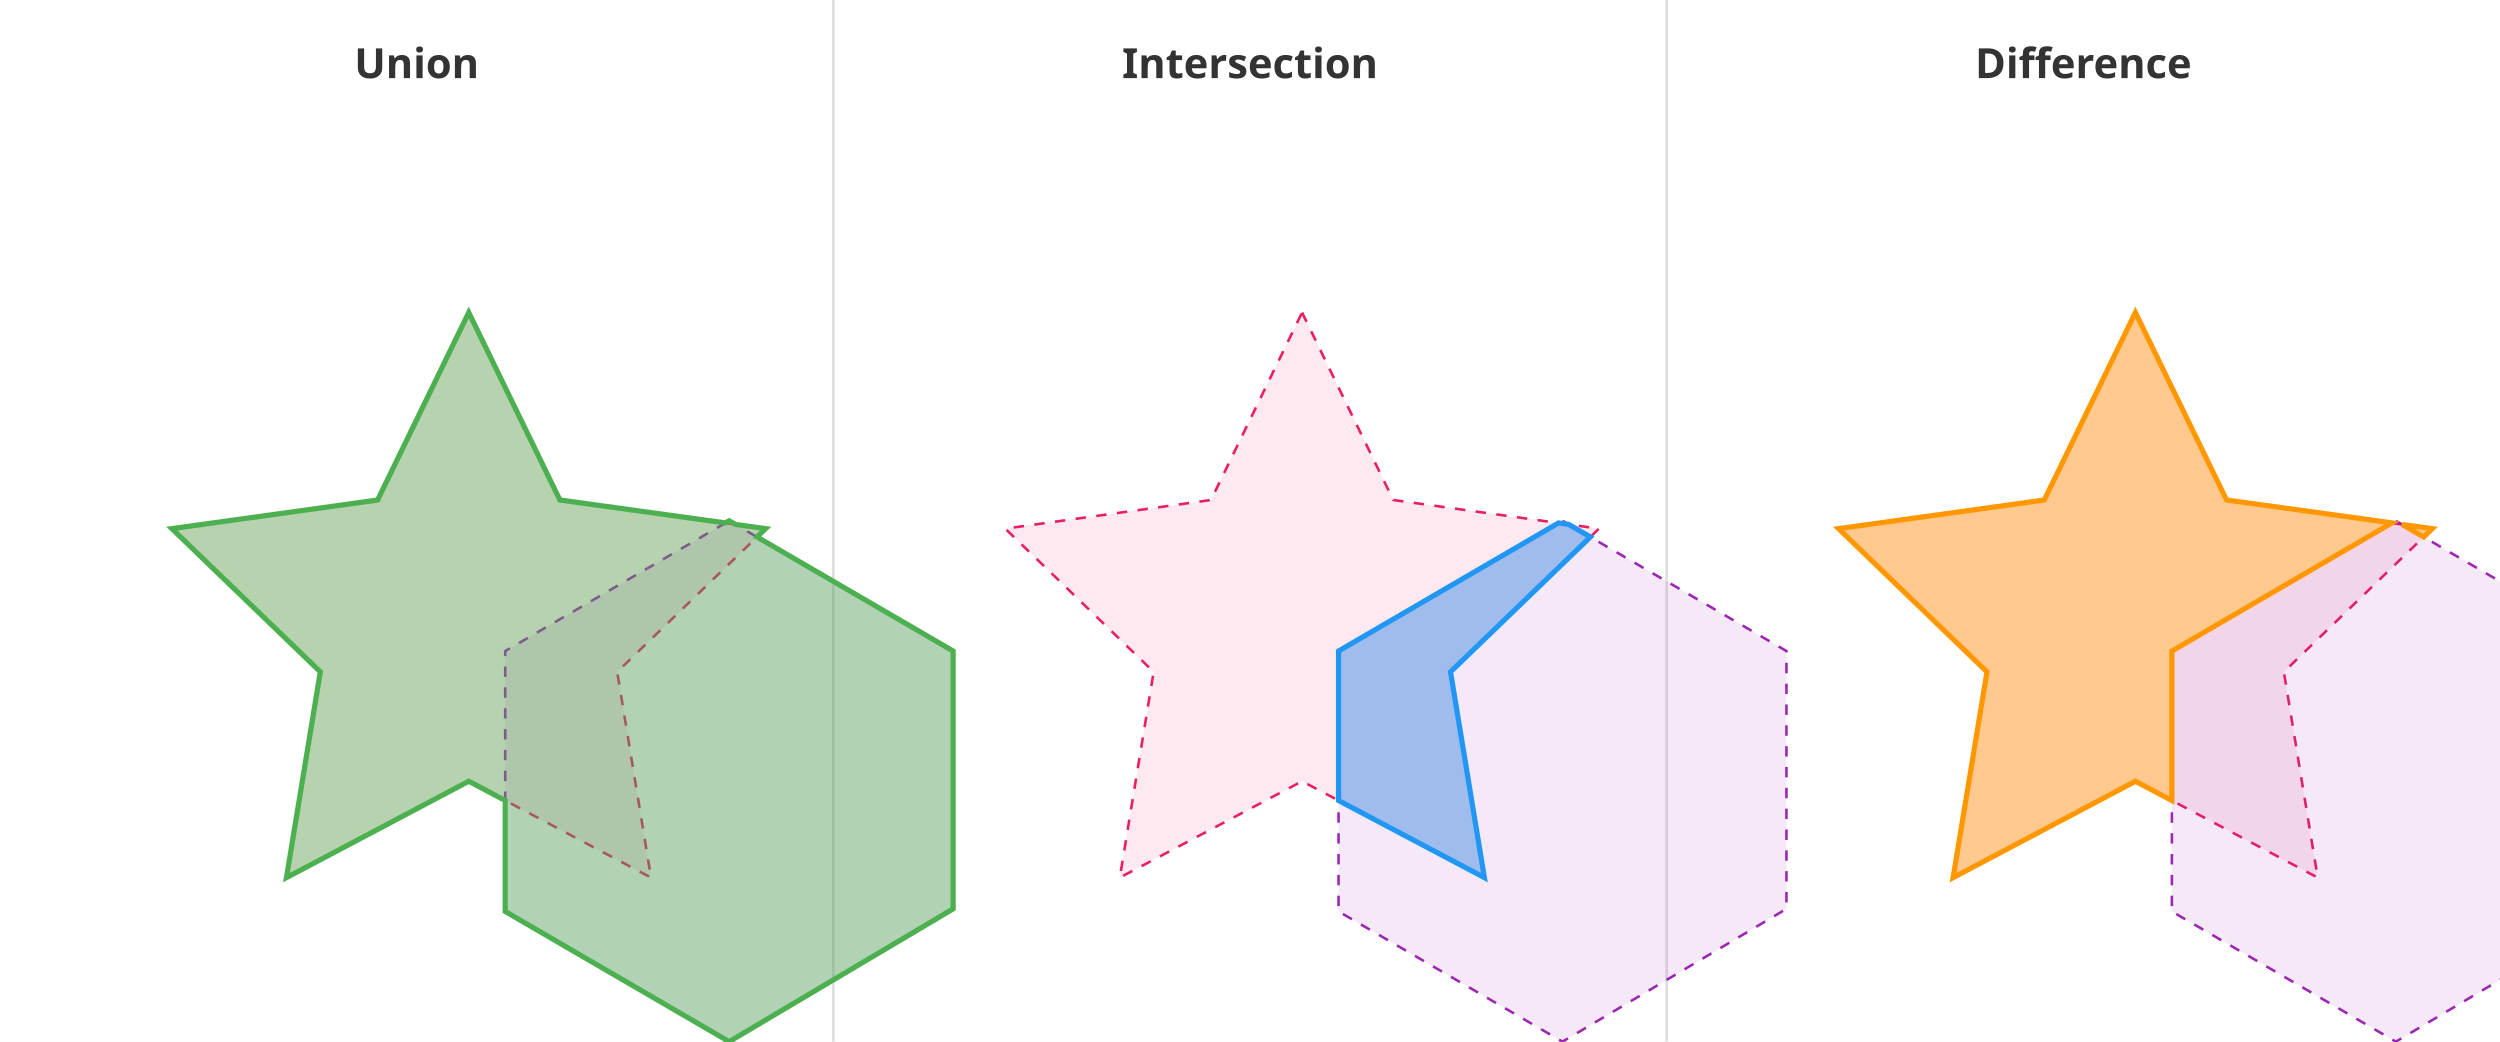
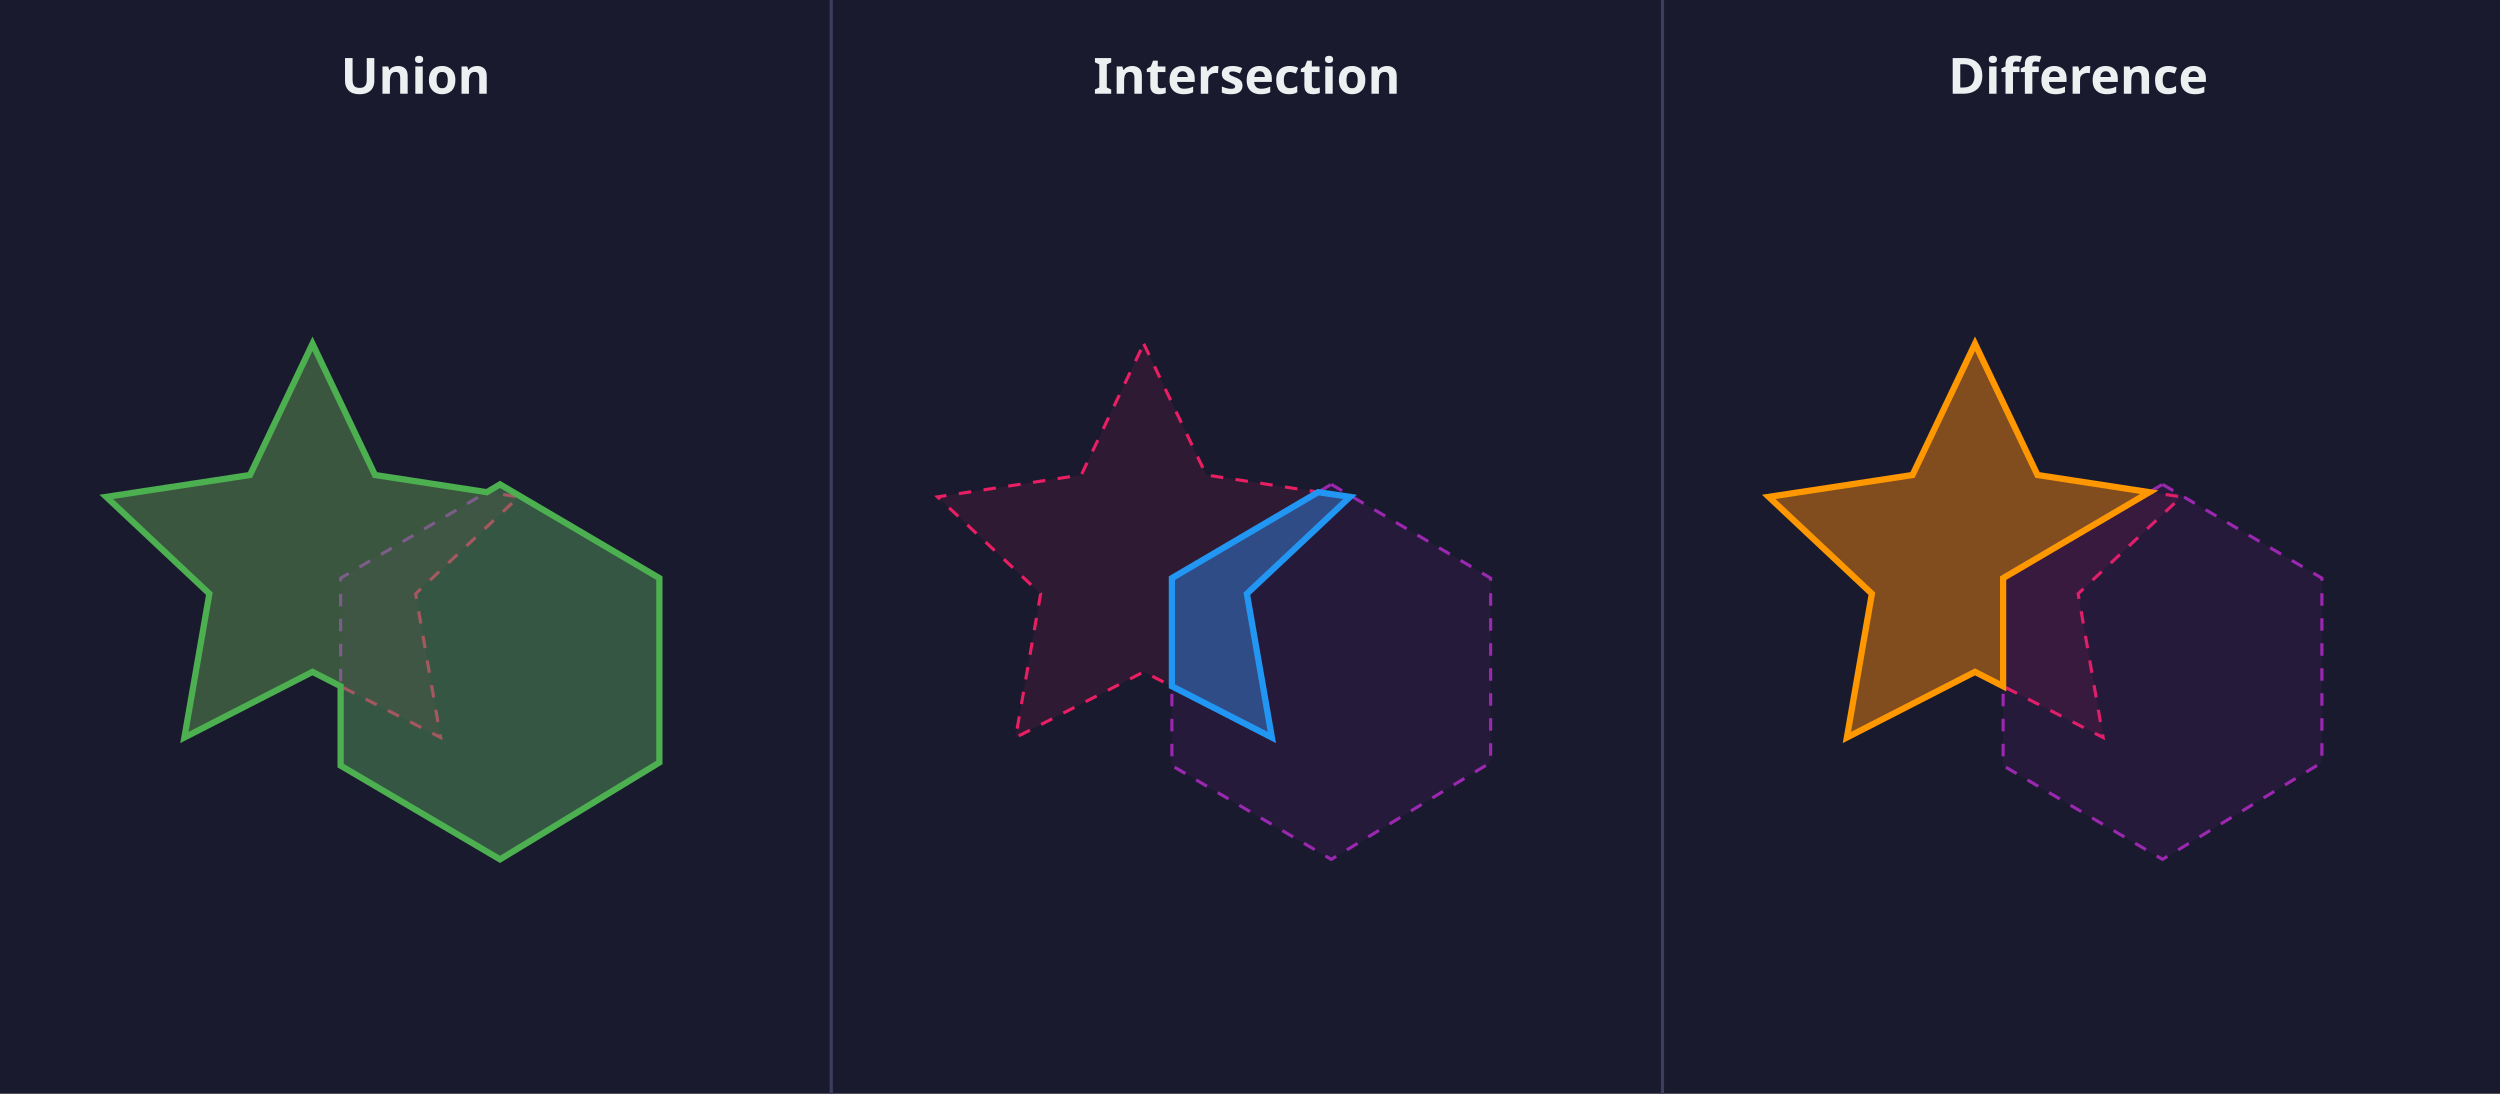
- <svg xmlns="http://www.w3.org/2000/svg" viewBox="0 0 960 400" width="960" height="400">
-   <rect width="960" height="400" fill="white" />
-   <line x1="320" y1="0" x2="320" y2="400" stroke="#ddd" stroke-width="1" />
-   <line x1="640" y1="0" x2="640" y2="400" stroke="#ddd" stroke-width="1" />
-   <text x="160" y="30" text-anchor="middle" font-family="sans-serif" font-size="16" font-weight="bold" fill="#333">Union</text>
-   <text x="480" y="30" text-anchor="middle" font-family="sans-serif" font-size="16" font-weight="bold" fill="#333">Intersection</text>
-   <text x="800" y="30" text-anchor="middle" font-family="sans-serif" font-size="16" font-weight="bold" fill="#333">Difference</text>
-   <polygon points="180,80 215,152 294,163 237,218 250,297 180,260 110,297 123,218 66,163 145,152" fill="rgba(233, 30, 99, 0.1)" stroke="#E91E63" stroke-width="1" stroke-dasharray="4,4" transform="translate(0, 40)" />
-   <polygon points="280,160 366,210 366,309 280,360 194,310 194,210" fill="rgba(156, 39, 176, 0.1)" stroke="#9C27B0" stroke-width="1" stroke-dasharray="4,4" transform="translate(0, 40)" />
-   <polygon points="180.0,80.0 215.0,152.0 278.5,160.8 280.0,160.0 282.4,161.4 294.0,163.0 290.7,166.2 366.0,210.0 366.0,309.0 280.0,360.0 194.0,310.0 194.0,267.4 180.0,260.0 110.0,297.0 123.0,218.0 66.0,163.0 145.0,152.0" fill="#4CAF50" fill-opacity="0.4" stroke="#4CAF50" stroke-width="2" transform="translate(0, 40)" />
-   <polygon points="180,80 215,152 294,163 237,218 250,297 180,260 110,297 123,218 66,163 145,152" fill="rgba(233, 30, 99, 0.1)" stroke="#E91E63" stroke-width="1" stroke-dasharray="4,4" transform="translate(320, 40)" />
-   <polygon points="280,160 366,210 366,309 280,360 194,310 194,210" fill="rgba(156, 39, 176, 0.1)" stroke="#9C27B0" stroke-width="1" stroke-dasharray="4,4" transform="translate(320, 40)" />
-   <polygon points="278.5,160.8 282.4,161.4 290.7,166.2 237.0,218.0 250.0,297.0 194.0,267.4 194.0,210.0" fill="#2196F3" fill-opacity="0.4" stroke="#2196F3" stroke-width="2" transform="translate(320, 40)" />
-   <polygon points="180,80 215,152 294,163 237,218 250,297 180,260 110,297 123,218 66,163 145,152" fill="rgba(233, 30, 99, 0.1)" stroke="#E91E63" stroke-width="1" stroke-dasharray="4,4" transform="translate(640, 40)" />
-   <polygon points="280,160 366,210 366,309 280,360 194,310 194,210" fill="rgba(156, 39, 176, 0.1)" stroke="#9C27B0" stroke-width="1" stroke-dasharray="4,4" transform="translate(640, 40)" />
-   <polygon points="180.0,80.0 215.0,152.0 278.5,160.8 194.0,210.0 194.0,267.4 180.0,260.0 110.0,297.0 123.0,218.0 66.0,163.0 145.0,152.0" fill="#FF9800" fill-opacity="0.4" stroke="#FF9800" stroke-width="2" transform="translate(640, 40)" />
-   <polygon points="282.4,161.4 294.0,163.0 290.7,166.2" fill="#FF9800" fill-opacity="0.4" stroke="#FF9800" stroke-width="2" transform="translate(640, 40)" />
+ <svg xmlns="http://www.w3.org/2000/svg" viewBox="0 0 800 350" width="800" height="350">
+   <rect width="800" height="350" fill="#1a1a2e" />
+   <line x1="266" y1="0" x2="266" y2="350" stroke="#3d3d5c" stroke-width="1" />
+   <line x1="532" y1="0" x2="532" y2="350" stroke="#3d3d5c" stroke-width="1" />
+   <text x="133" y="30" text-anchor="middle" font-family="sans-serif" font-size="16" font-weight="bold" fill="#ecf0f1">Union</text>
+   <text x="399" y="30" text-anchor="middle" font-family="sans-serif" font-size="16" font-weight="bold" fill="#ecf0f1">Intersection</text>
+   <text x="665" y="30" text-anchor="middle" font-family="sans-serif" font-size="16" font-weight="bold" fill="#ecf0f1">Difference</text>
+   <polygon points="100,70 120,112 166,119 133,150 141,196 100,175 59,196 67,150 34,119 80,112" fill="rgba(233, 30, 99, 0.1)" stroke="#E91E63" stroke-width="1" stroke-dasharray="4,4" transform="translate(0, 40)" />
+   <polygon points="160,115 211,145 211,204 160,235 109,205 109,145" fill="rgba(156, 39, 176, 0.1)" stroke="#9C27B0" stroke-width="1" stroke-dasharray="4,4" transform="translate(0, 40)" />
+   <polygon points="100.0,70.0 120.0,112.0 155.8,117.5 160.0,115.0 211.0,145.0 211.0,204.0 160.0,235.0 109.0,205.0 109.0,179.6 100.0,175.0 59.0,196.0 67.0,150.0 34.0,119.0 80.0,112.0" fill="#4CAF50" fill-opacity="0.4" stroke="#4CAF50" stroke-width="2" transform="translate(0, 40)" />
+   <polygon points="100,70 120,112 166,119 133,150 141,196 100,175 59,196 67,150 34,119 80,112" fill="rgba(233, 30, 99, 0.1)" stroke="#E91E63" stroke-width="1" stroke-dasharray="4,4" transform="translate(266, 40)" />
+   <polygon points="160,115 211,145 211,204 160,235 109,205 109,145" fill="rgba(156, 39, 176, 0.1)" stroke="#9C27B0" stroke-width="1" stroke-dasharray="4,4" transform="translate(266, 40)" />
+   <polygon points="155.8,117.5 166.0,119.0 133.0,150.0 141.0,196.0 109.0,179.6 109.0,145.0" fill="#2196F3" fill-opacity="0.4" stroke="#2196F3" stroke-width="2" transform="translate(266, 40)" />
+   <polygon points="100,70 120,112 166,119 133,150 141,196 100,175 59,196 67,150 34,119 80,112" fill="rgba(233, 30, 99, 0.1)" stroke="#E91E63" stroke-width="1" stroke-dasharray="4,4" transform="translate(532, 40)" />
+   <polygon points="160,115 211,145 211,204 160,235 109,205 109,145" fill="rgba(156, 39, 176, 0.1)" stroke="#9C27B0" stroke-width="1" stroke-dasharray="4,4" transform="translate(532, 40)" />
+   <polygon points="100.0,70.0 120.0,112.0 155.8,117.5 109.0,145.0 109.0,179.6 100.0,175.0 59.0,196.0 67.0,150.0 34.0,119.0 80.0,112.0" fill="#FF9800" fill-opacity="0.4" stroke="#FF9800" stroke-width="2" transform="translate(532, 40)" />
</svg>
